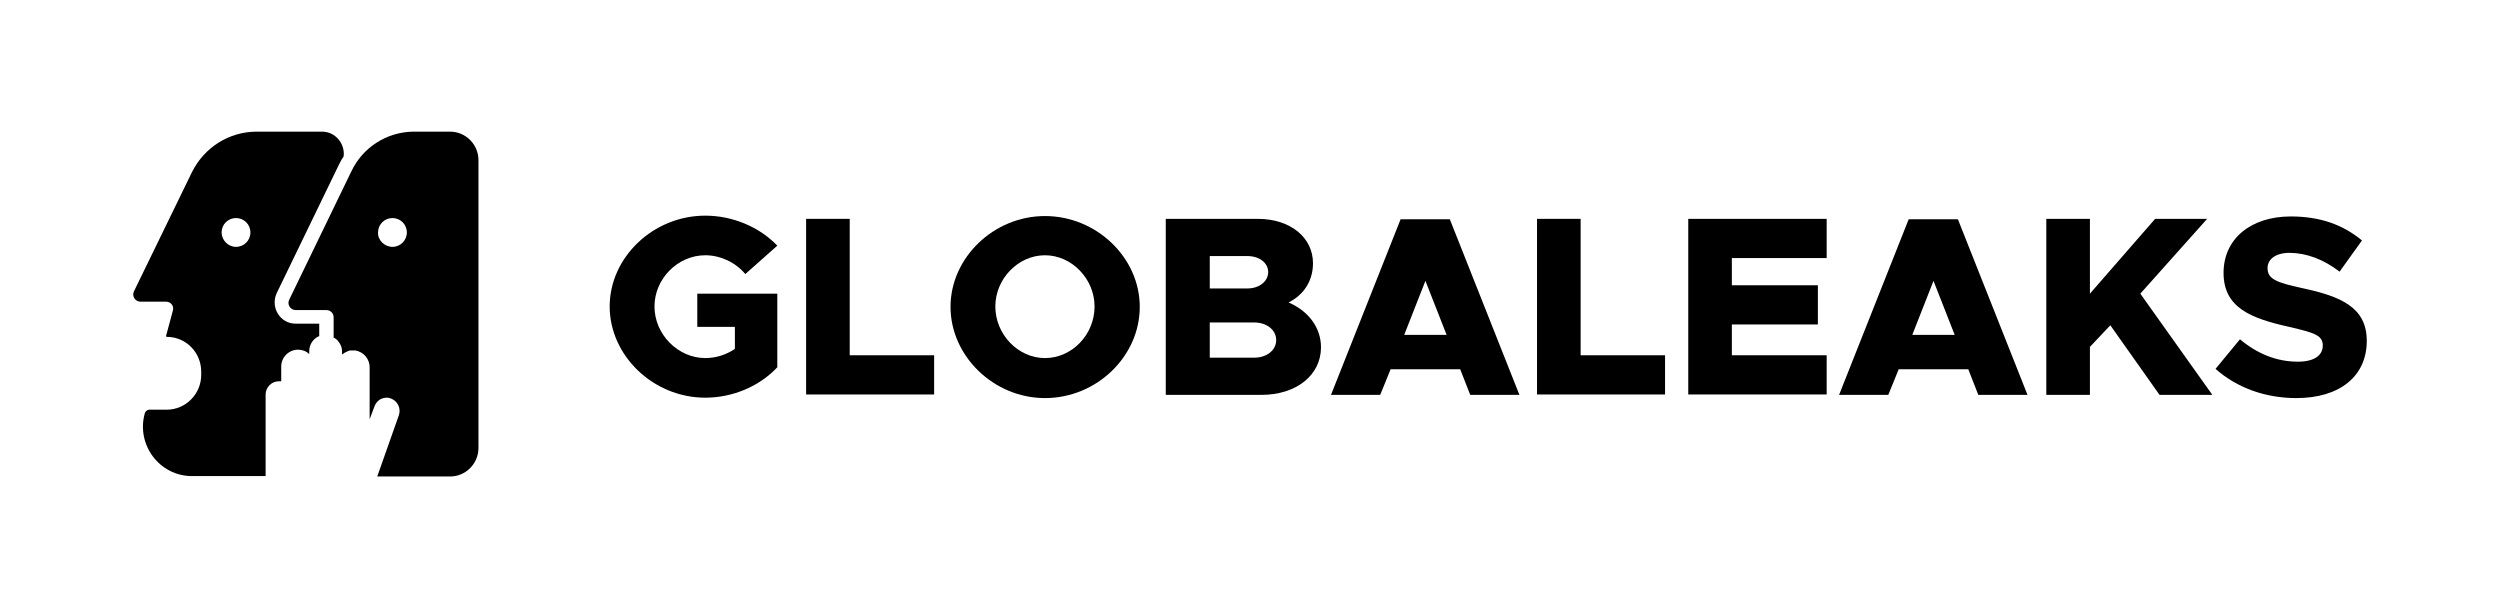
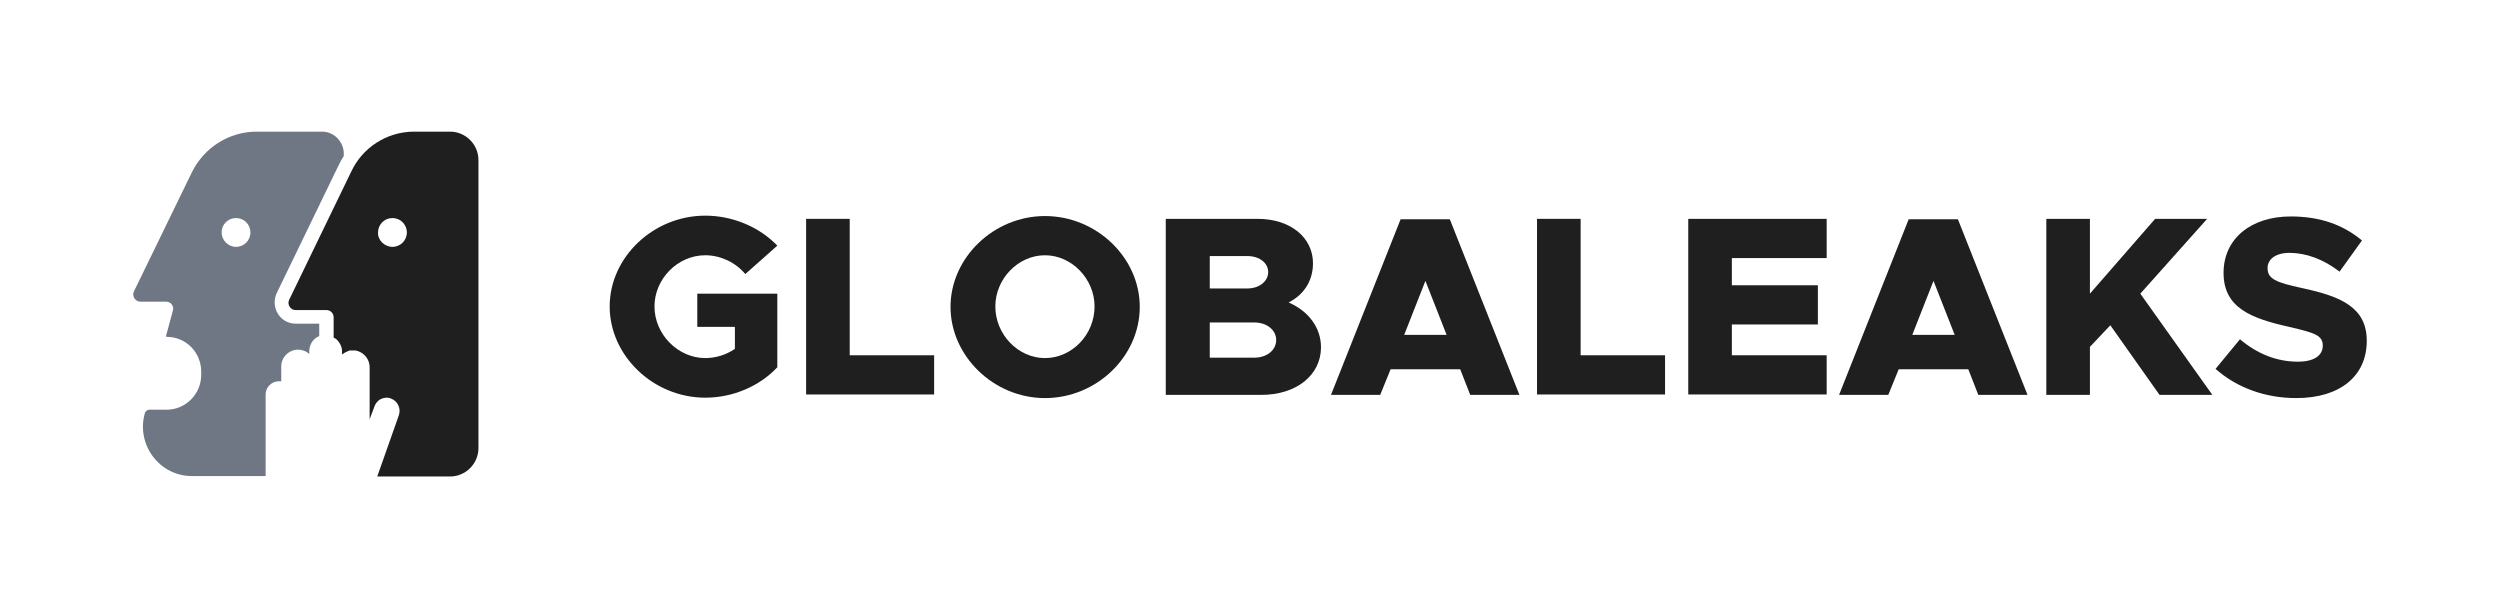
<svg xmlns="http://www.w3.org/2000/svg" width="524.19" height="128" viewBox="0 0 524.19 128" fill="none" version="1.1" id="svg12">
  <defs id="defs12">
    <clipPath clipPathUnits="userSpaceOnUse" id="clipPath47">
      <path d="m 340,323 h -27 v -27 h 27 z" transform="translate(-313,-296.0001)" clip-rule="evenodd" id="path47" />
    </clipPath>
    <clipPath clipPathUnits="userSpaceOnUse" id="clipPath50">
      <path d="m 730,323 h -27 v -27 h 27 z" transform="translate(-703,-296.0001)" clip-rule="evenodd" id="path50" />
    </clipPath>
    <clipPath clipPathUnits="userSpaceOnUse" id="clipPath53">
      <path d="m 242,323 h -27 v -27 h 27 z" transform="translate(-215,-296.0001)" clip-rule="evenodd" id="path53" />
    </clipPath>
    <clipPath clipPathUnits="userSpaceOnUse" id="clipPath56">
      <path d="m 242,225 h -27 v -27 h 27 z" transform="translate(-215,-198.0001)" clip-rule="evenodd" id="path56" />
    </clipPath>
    <clipPath clipPathUnits="userSpaceOnUse" id="clipPath59">
      <path d="m 340,225 h -27 v -27 h 27 z" transform="translate(-313,-198.0001)" clip-rule="evenodd" id="path59" />
    </clipPath>
    <clipPath clipPathUnits="userSpaceOnUse" id="clipPath62">
      <path d="m 730,225 h -27 v -27 h 27 z" transform="translate(-703,-198.0001)" clip-rule="evenodd" id="path62" />
    </clipPath>
  </defs>
-   <g id="g1" style="fill:#000000">
-     <path id="path33" d="m 146.205,68.536 h 7.885 v 4.614 c -1.845,1.258 -4.026,1.929 -6.207,1.929 -5.704,0 -10.653,-4.949 -10.653,-10.821 0,-5.788 4.865,-10.737 10.653,-10.737 3.188,0 6.375,1.51 8.388,3.943 l 6.711,-5.956 c -3.775,-3.943 -9.395,-6.291 -15.099,-6.291 -10.905,0 -20.048,8.724 -20.048,19.042 0,10.318 9.143,19.126 20.048,19.126 5.704,0 11.324,-2.349 15.099,-6.375 V 61.574 h -16.777 z" style="fill:#000000;fill-opacity:1;fill-rule:nonzero;stroke:none;stroke-width:1.016" />
-     <path id="path34" d="M 178.165,74.576 V 45.888 h -9.143 v 36.825 h 26.843 v -8.221 h -17.7 z" style="fill:#000000;fill-opacity:1;fill-rule:nonzero;stroke:none;stroke-width:1.016" />
-     <path id="path35" d="m 219.1,83.468 c 10.821,0 19.881,-8.724 19.881,-19.126 0,-10.318 -9.06,-19.042 -19.881,-19.042 -10.737,0 -19.797,8.724 -19.797,19.042 0,10.318 9.059,19.126 19.797,19.126 z m 0,-8.388 c -5.62,0 -10.402,-4.949 -10.402,-10.821 0,-5.788 4.781,-10.737 10.402,-10.737 5.62,0 10.402,4.949 10.402,10.737 0,5.956 -4.781,10.821 -10.402,10.821 z" style="fill:#000000;fill-opacity:1;fill-rule:nonzero;stroke:none;stroke-width:1.016" />
-     <path id="path36" d="m 244.517,82.797 h 19.964 c 7.298,0 12.499,-4.11 12.499,-9.982 0,-4.026 -2.517,-7.55 -6.795,-9.395 3.188,-1.594 5.117,-4.53 5.117,-8.221 0,-5.369 -4.698,-9.311 -11.576,-9.311 h -19.293 v 36.909 z m 9.143,-22.313 v -6.795 h 7.885 c 2.517,0 4.362,1.426 4.362,3.355 0,1.929 -1.845,3.439 -4.362,3.439 z m 0,14.512 V 67.614 h 9.311 c 2.684,0 4.614,1.594 4.614,3.691 0,2.097 -1.929,3.691 -4.614,3.691 z" style="fill:#000000;fill-opacity:1;fill-rule:nonzero;stroke:none;stroke-width:1.016" />
-     <path id="path37" d="m 308.269,82.797 h 10.318 L 303.991,45.972 h -10.318 l -14.596,36.825 h 10.318 l 2.181,-5.369 h 14.596 z m -13.841,-12.583 4.446,-11.324 4.446,11.324 z" style="fill:#000000;fill-opacity:1;fill-rule:nonzero;stroke:none;stroke-width:1.016" />
-     <path id="path38" d="M 331.421,74.576 V 45.888 h -9.143 v 36.825 h 26.843 v -8.221 h -17.7 z" style="fill:#000000;fill-opacity:1;fill-rule:nonzero;stroke:none;stroke-width:1.016" />
-     <path id="path39" d="m 383.01,54.108 v -8.221 h -29.024 v 36.825 h 29.024 v -8.221 h -19.881 v -6.459 h 18.035 v -8.221 h -18.035 v -5.704 z" style="fill:#000000;fill-opacity:1;fill-rule:nonzero;stroke:none;stroke-width:1.016" />
-     <path id="path40" d="m 414.802,82.797 h 10.318 L 410.524,45.972 h -10.318 l -14.596,36.825 h 10.318 l 2.181,-5.369 h 14.596 z m -13.841,-12.583 4.446,-11.324 4.446,11.324 z" style="fill:#000000;fill-opacity:1;fill-rule:nonzero;stroke:none;stroke-width:1.016" />
-     <path id="path41" d="m 429.063,82.797 h 9.143 v -10.066 l 4.278,-4.53 10.318,14.596 H 463.875 L 448.775,61.574 462.784,45.888 H 451.879 L 438.206,61.574 V 45.888 h -9.143 z" style="fill:#000000;fill-opacity:1;fill-rule:nonzero;stroke:none;stroke-width:1.016" />
-     <path id="path42" d="m 481.49,83.468 c 9.143,0 14.764,-4.614 14.764,-11.995 0,-6.962 -5.285,-9.311 -13.589,-11.073 -5.452,-1.174 -7.214,-1.929 -7.214,-4.194 0,-1.845 1.678,-3.188 4.614,-3.188 3.439,0 7.13,1.342 10.486,3.943 l 4.698,-6.543 c -3.943,-3.271 -8.724,-5.033 -14.931,-5.033 -8.388,0 -14.093,4.697 -14.093,11.828 0,7.382 5.872,9.563 13.757,11.324 5.369,1.258 7.046,1.762 7.046,3.943 0,2.013 -1.762,3.355 -5.201,3.355 -4.53,0 -8.556,-1.678 -12.163,-4.697 l -5.117,6.207 c 4.446,3.943 10.402,6.124 16.945,6.124 z" style="fill:#000000;fill-opacity:1;fill-rule:nonzero;stroke:none;stroke-width:1.016" />
-     <path id="path43" d="m 86.647,27.601 h 7.717 c 3.271,0 5.956,2.684 5.956,5.956 V 93.953 c 0,3.271 -2.684,5.956 -5.956,5.956 H 79.098 l 4.53,-12.834 c 0.503,-1.426 -0.252,-3.02 -1.678,-3.523 -0.252,-0.084 -0.419,-0.168 -0.671,-0.168 -0.252,0 -0.587,-2e-5 -0.839,0.084 -0.839,0.168 -1.594,0.839 -1.929,1.762 L 77.504,87.914 V 77.009 c 0,-1.762 -1.258,-3.188 -2.936,-3.523 h -0.168 c -0.168,0 -0.336,0 -0.419,0 -0.168,0 -0.252,0 -0.419,0 -0.084,0 -0.168,0 -0.168,0 -0.084,0 -0.168,-1.9e-5 -0.252,0.084 -0.084,0 -0.168,0.084 -0.252,0.084 -0.419,0.168 -0.839,0.419 -1.174,0.671 v -0.671 c 0,-0.923 -0.419,-1.678 -0.923,-2.265 -0.084,-0.084 -0.084,-0.084 -0.168,-0.168 -0.168,-0.168 -0.419,-0.336 -0.671,-0.419 v -4.278 c 0,-0.839 -0.671,-1.51 -1.51,-1.51 h -6.459 c -1.09,0 -1.845,-1.174 -1.342,-2.181 L 73.645,35.989 c 2.349,-5.033 7.382,-8.305 13.002,-8.388 z M 82.285,51.76 c 1.678,0 3.02,-1.342 3.02,-3.02 0,-1.678 -1.342,-3.02 -3.02,-3.02 -1.678,0 -3.02,1.342 -3.02,3.02 -0.084,1.594 1.342,3.02 3.02,3.02 z" style="fill:#000000;fill-opacity:1;fill-rule:evenodd;stroke:none;stroke-width:1.016" />
-     <path id="path44" d="m 72.051,32.802 c 0.336,-2.6 -1.678,-5.201 -4.53,-5.201 H 53.848 c -5.788,0 -10.989,3.271 -13.589,8.472 L 28.096,61.071 c -0.503,1.007 0.252,2.181 1.342,2.181 h 5.369 c 1.007,0 1.762,0.923 1.426,1.929 l -1.426,5.285 c 0,0.084 0.084,0.168 0.168,0.168 4.026,0 7.214,3.271 7.214,7.298 v 0.671 c 0,4.026 -3.271,7.298 -7.214,7.298 h -2.852 c -0.168,0 -0.419,0 -0.587,0 -0.503,-0.084 -1.007,0.252 -1.174,0.755 -1.845,6.627 3.104,13.17 9.898,13.17 H 55.694 V 82.713 c 0,-1.51 1.258,-2.768 2.768,-2.768 h 0.168 0.084 c 0.084,0 0.168,0 0.252,0 v -3.104 c 0,-1.929 1.594,-3.523 3.523,-3.523 0.923,0 1.762,0.336 2.349,0.923 v -0.587 c 0,-1.426 0.839,-2.684 2.097,-3.188 V 67.865 h -4.949 c -3.271,0 -5.369,-3.439 -3.943,-6.459 L 71.045,34.563 c 0.252,-0.503 0.587,-1.174 1.007,-1.762 z M 49.486,51.76 c 1.678,0 3.02,-1.342 3.02,-3.02 0,-1.678 -1.342,-3.02 -3.02,-3.02 -1.678,0 -3.02,1.342 -3.02,3.02 0,1.594 1.342,3.02 3.02,3.02 z" style="fill:#000000;fill-opacity:1;fill-rule:evenodd;stroke:none;stroke-width:1.016" />
+   <g id="g1" style="fill:#1F1F1F">
+     <path id="path33" d="m 146.205,68.536 h 7.885 v 4.614 c -1.845,1.258 -4.026,1.929 -6.207,1.929 -5.704,0 -10.653,-4.949 -10.653,-10.821 0,-5.788 4.865,-10.737 10.653,-10.737 3.188,0 6.375,1.51 8.388,3.943 l 6.711,-5.956 c -3.775,-3.943 -9.395,-6.291 -15.099,-6.291 -10.905,0 -20.048,8.724 -20.048,19.042 0,10.318 9.143,19.126 20.048,19.126 5.704,0 11.324,-2.349 15.099,-6.375 V 61.574 h -16.777 z" style="fill:#1F1F1F;fill-opacity:1;fill-rule:nonzero;stroke:none;stroke-width:1.016" />
+     <path id="path34" d="M 178.165,74.576 V 45.888 h -9.143 v 36.825 h 26.843 v -8.221 h -17.7 z" style="fill:#1F1F1F;fill-opacity:1;fill-rule:nonzero;stroke:none;stroke-width:1.016" />
+     <path id="path35" d="m 219.1,83.468 c 10.821,0 19.881,-8.724 19.881,-19.126 0,-10.318 -9.06,-19.042 -19.881,-19.042 -10.737,0 -19.797,8.724 -19.797,19.042 0,10.318 9.059,19.126 19.797,19.126 z m 0,-8.388 c -5.62,0 -10.402,-4.949 -10.402,-10.821 0,-5.788 4.781,-10.737 10.402,-10.737 5.62,0 10.402,4.949 10.402,10.737 0,5.956 -4.781,10.821 -10.402,10.821 z" style="fill:#1F1F1F;fill-opacity:1;fill-rule:nonzero;stroke:none;stroke-width:1.016" />
+     <path id="path36" d="m 244.517,82.797 h 19.964 c 7.298,0 12.499,-4.11 12.499,-9.982 0,-4.026 -2.517,-7.55 -6.795,-9.395 3.188,-1.594 5.117,-4.53 5.117,-8.221 0,-5.369 -4.698,-9.311 -11.576,-9.311 h -19.293 v 36.909 z m 9.143,-22.313 v -6.795 h 7.885 c 2.517,0 4.362,1.426 4.362,3.355 0,1.929 -1.845,3.439 -4.362,3.439 z m 0,14.512 V 67.614 h 9.311 c 2.684,0 4.614,1.594 4.614,3.691 0,2.097 -1.929,3.691 -4.614,3.691 z" style="fill:#1F1F1F;fill-opacity:1;fill-rule:nonzero;stroke:none;stroke-width:1.016" />
+     <path id="path37" d="m 308.269,82.797 h 10.318 L 303.991,45.972 h -10.318 l -14.596,36.825 h 10.318 l 2.181,-5.369 h 14.596 z m -13.841,-12.583 4.446,-11.324 4.446,11.324 z" style="fill:#1F1F1F;fill-opacity:1;fill-rule:nonzero;stroke:none;stroke-width:1.016" />
+     <path id="path38" d="M 331.421,74.576 V 45.888 h -9.143 v 36.825 h 26.843 v -8.221 h -17.7 z" style="fill:#1F1F1F;fill-opacity:1;fill-rule:nonzero;stroke:none;stroke-width:1.016" />
+     <path id="path39" d="m 383.01,54.108 v -8.221 h -29.024 v 36.825 h 29.024 v -8.221 h -19.881 v -6.459 h 18.035 v -8.221 h -18.035 v -5.704 z" style="fill:#1F1F1F;fill-opacity:1;fill-rule:nonzero;stroke:none;stroke-width:1.016" />
+     <path id="path40" d="m 414.802,82.797 h 10.318 L 410.524,45.972 h -10.318 l -14.596,36.825 h 10.318 l 2.181,-5.369 h 14.596 z m -13.841,-12.583 4.446,-11.324 4.446,11.324 z" style="fill:#1F1F1F;fill-opacity:1;fill-rule:nonzero;stroke:none;stroke-width:1.016" />
+     <path id="path41" d="m 429.063,82.797 h 9.143 v -10.066 l 4.278,-4.53 10.318,14.596 H 463.875 L 448.775,61.574 462.784,45.888 H 451.879 L 438.206,61.574 V 45.888 h -9.143 z" style="fill:#1F1F1F;fill-opacity:1;fill-rule:nonzero;stroke:none;stroke-width:1.016" />
+     <path id="path42" d="m 481.49,83.468 c 9.143,0 14.764,-4.614 14.764,-11.995 0,-6.962 -5.285,-9.311 -13.589,-11.073 -5.452,-1.174 -7.214,-1.929 -7.214,-4.194 0,-1.845 1.678,-3.188 4.614,-3.188 3.439,0 7.13,1.342 10.486,3.943 l 4.698,-6.543 c -3.943,-3.271 -8.724,-5.033 -14.931,-5.033 -8.388,0 -14.093,4.697 -14.093,11.828 0,7.382 5.872,9.563 13.757,11.324 5.369,1.258 7.046,1.762 7.046,3.943 0,2.013 -1.762,3.355 -5.201,3.355 -4.53,0 -8.556,-1.678 -12.163,-4.697 l -5.117,6.207 c 4.446,3.943 10.402,6.124 16.945,6.124 z" style="fill:#1F1F1F;fill-opacity:1;fill-rule:nonzero;stroke:none;stroke-width:1.016" />
+     <path id="path43" d="m 86.647,27.601 h 7.717 c 3.271,0 5.956,2.684 5.956,5.956 V 93.953 c 0,3.271 -2.684,5.956 -5.956,5.956 H 79.098 l 4.53,-12.834 c 0.503,-1.426 -0.252,-3.02 -1.678,-3.523 -0.252,-0.084 -0.419,-0.168 -0.671,-0.168 -0.252,0 -0.587,-2e-5 -0.839,0.084 -0.839,0.168 -1.594,0.839 -1.929,1.762 L 77.504,87.914 V 77.009 c 0,-1.762 -1.258,-3.188 -2.936,-3.523 h -0.168 c -0.168,0 -0.336,0 -0.419,0 -0.168,0 -0.252,0 -0.419,0 -0.084,0 -0.168,0 -0.168,0 -0.084,0 -0.168,-1.9e-5 -0.252,0.084 -0.084,0 -0.168,0.084 -0.252,0.084 -0.419,0.168 -0.839,0.419 -1.174,0.671 v -0.671 c 0,-0.923 -0.419,-1.678 -0.923,-2.265 -0.084,-0.084 -0.084,-0.084 -0.168,-0.168 -0.168,-0.168 -0.419,-0.336 -0.671,-0.419 v -4.278 c 0,-0.839 -0.671,-1.51 -1.51,-1.51 h -6.459 c -1.09,0 -1.845,-1.174 -1.342,-2.181 L 73.645,35.989 c 2.349,-5.033 7.382,-8.305 13.002,-8.388 z M 82.285,51.76 c 1.678,0 3.02,-1.342 3.02,-3.02 0,-1.678 -1.342,-3.02 -3.02,-3.02 -1.678,0 -3.02,1.342 -3.02,3.02 -0.084,1.594 1.342,3.02 3.02,3.02 z" style="fill:#1F1F1F;fill-opacity:1;fill-rule:evenodd;stroke:none;stroke-width:1.016" />
+     <path id="path44" d="m 72.051,32.802 c 0.336,-2.6 -1.678,-5.201 -4.53,-5.201 H 53.848 c -5.788,0 -10.989,3.271 -13.589,8.472 L 28.096,61.071 c -0.503,1.007 0.252,2.181 1.342,2.181 h 5.369 c 1.007,0 1.762,0.923 1.426,1.929 l -1.426,5.285 c 0,0.084 0.084,0.168 0.168,0.168 4.026,0 7.214,3.271 7.214,7.298 v 0.671 c 0,4.026 -3.271,7.298 -7.214,7.298 h -2.852 c -0.168,0 -0.419,0 -0.587,0 -0.503,-0.084 -1.007,0.252 -1.174,0.755 -1.845,6.627 3.104,13.17 9.898,13.17 H 55.694 V 82.713 c 0,-1.51 1.258,-2.768 2.768,-2.768 h 0.168 0.084 c 0.084,0 0.168,0 0.252,0 v -3.104 c 0,-1.929 1.594,-3.523 3.523,-3.523 0.923,0 1.762,0.336 2.349,0.923 v -0.587 c 0,-1.426 0.839,-2.684 2.097,-3.188 V 67.865 h -4.949 c -3.271,0 -5.369,-3.439 -3.943,-6.459 L 71.045,34.563 c 0.252,-0.503 0.587,-1.174 1.007,-1.762 z M 49.486,51.76 c 1.678,0 3.02,-1.342 3.02,-3.02 0,-1.678 -1.342,-3.02 -3.02,-3.02 -1.678,0 -3.02,1.342 -3.02,3.02 0,1.594 1.342,3.02 3.02,3.02 z" style="fill:#6E7783;fill-opacity:1;fill-rule:evenodd;stroke:none;stroke-width:1.016" />
  </g>
</svg>
